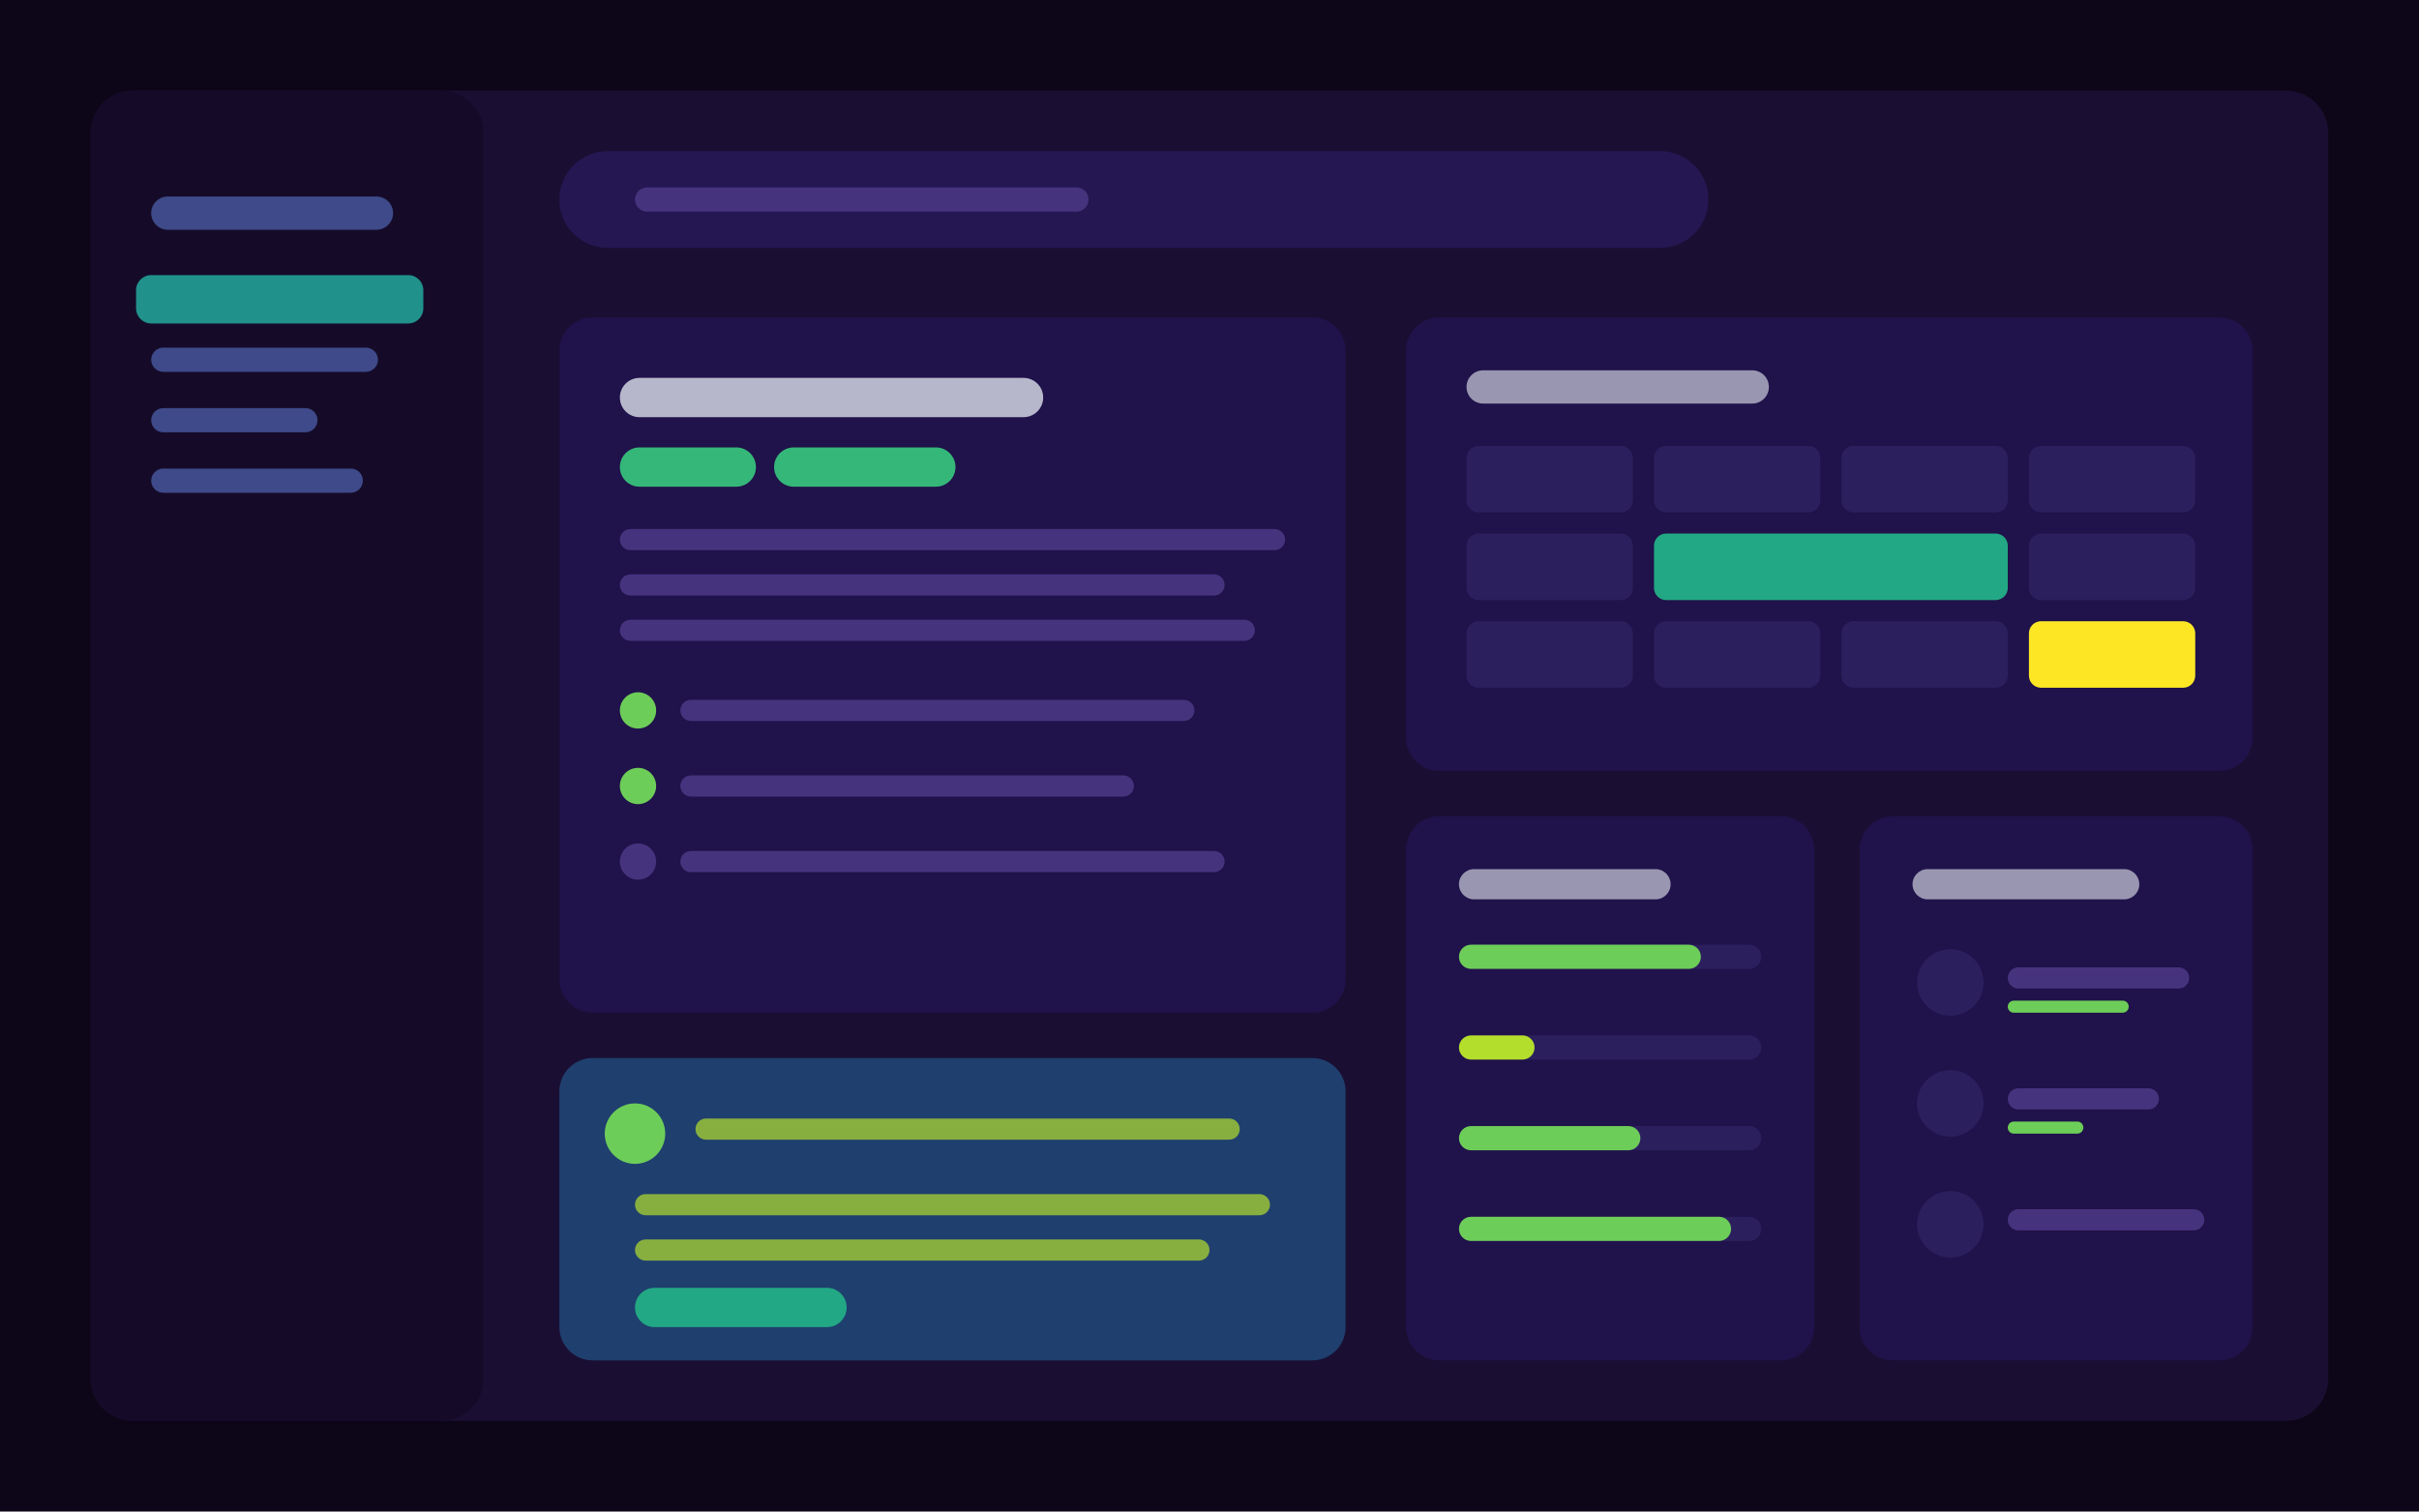
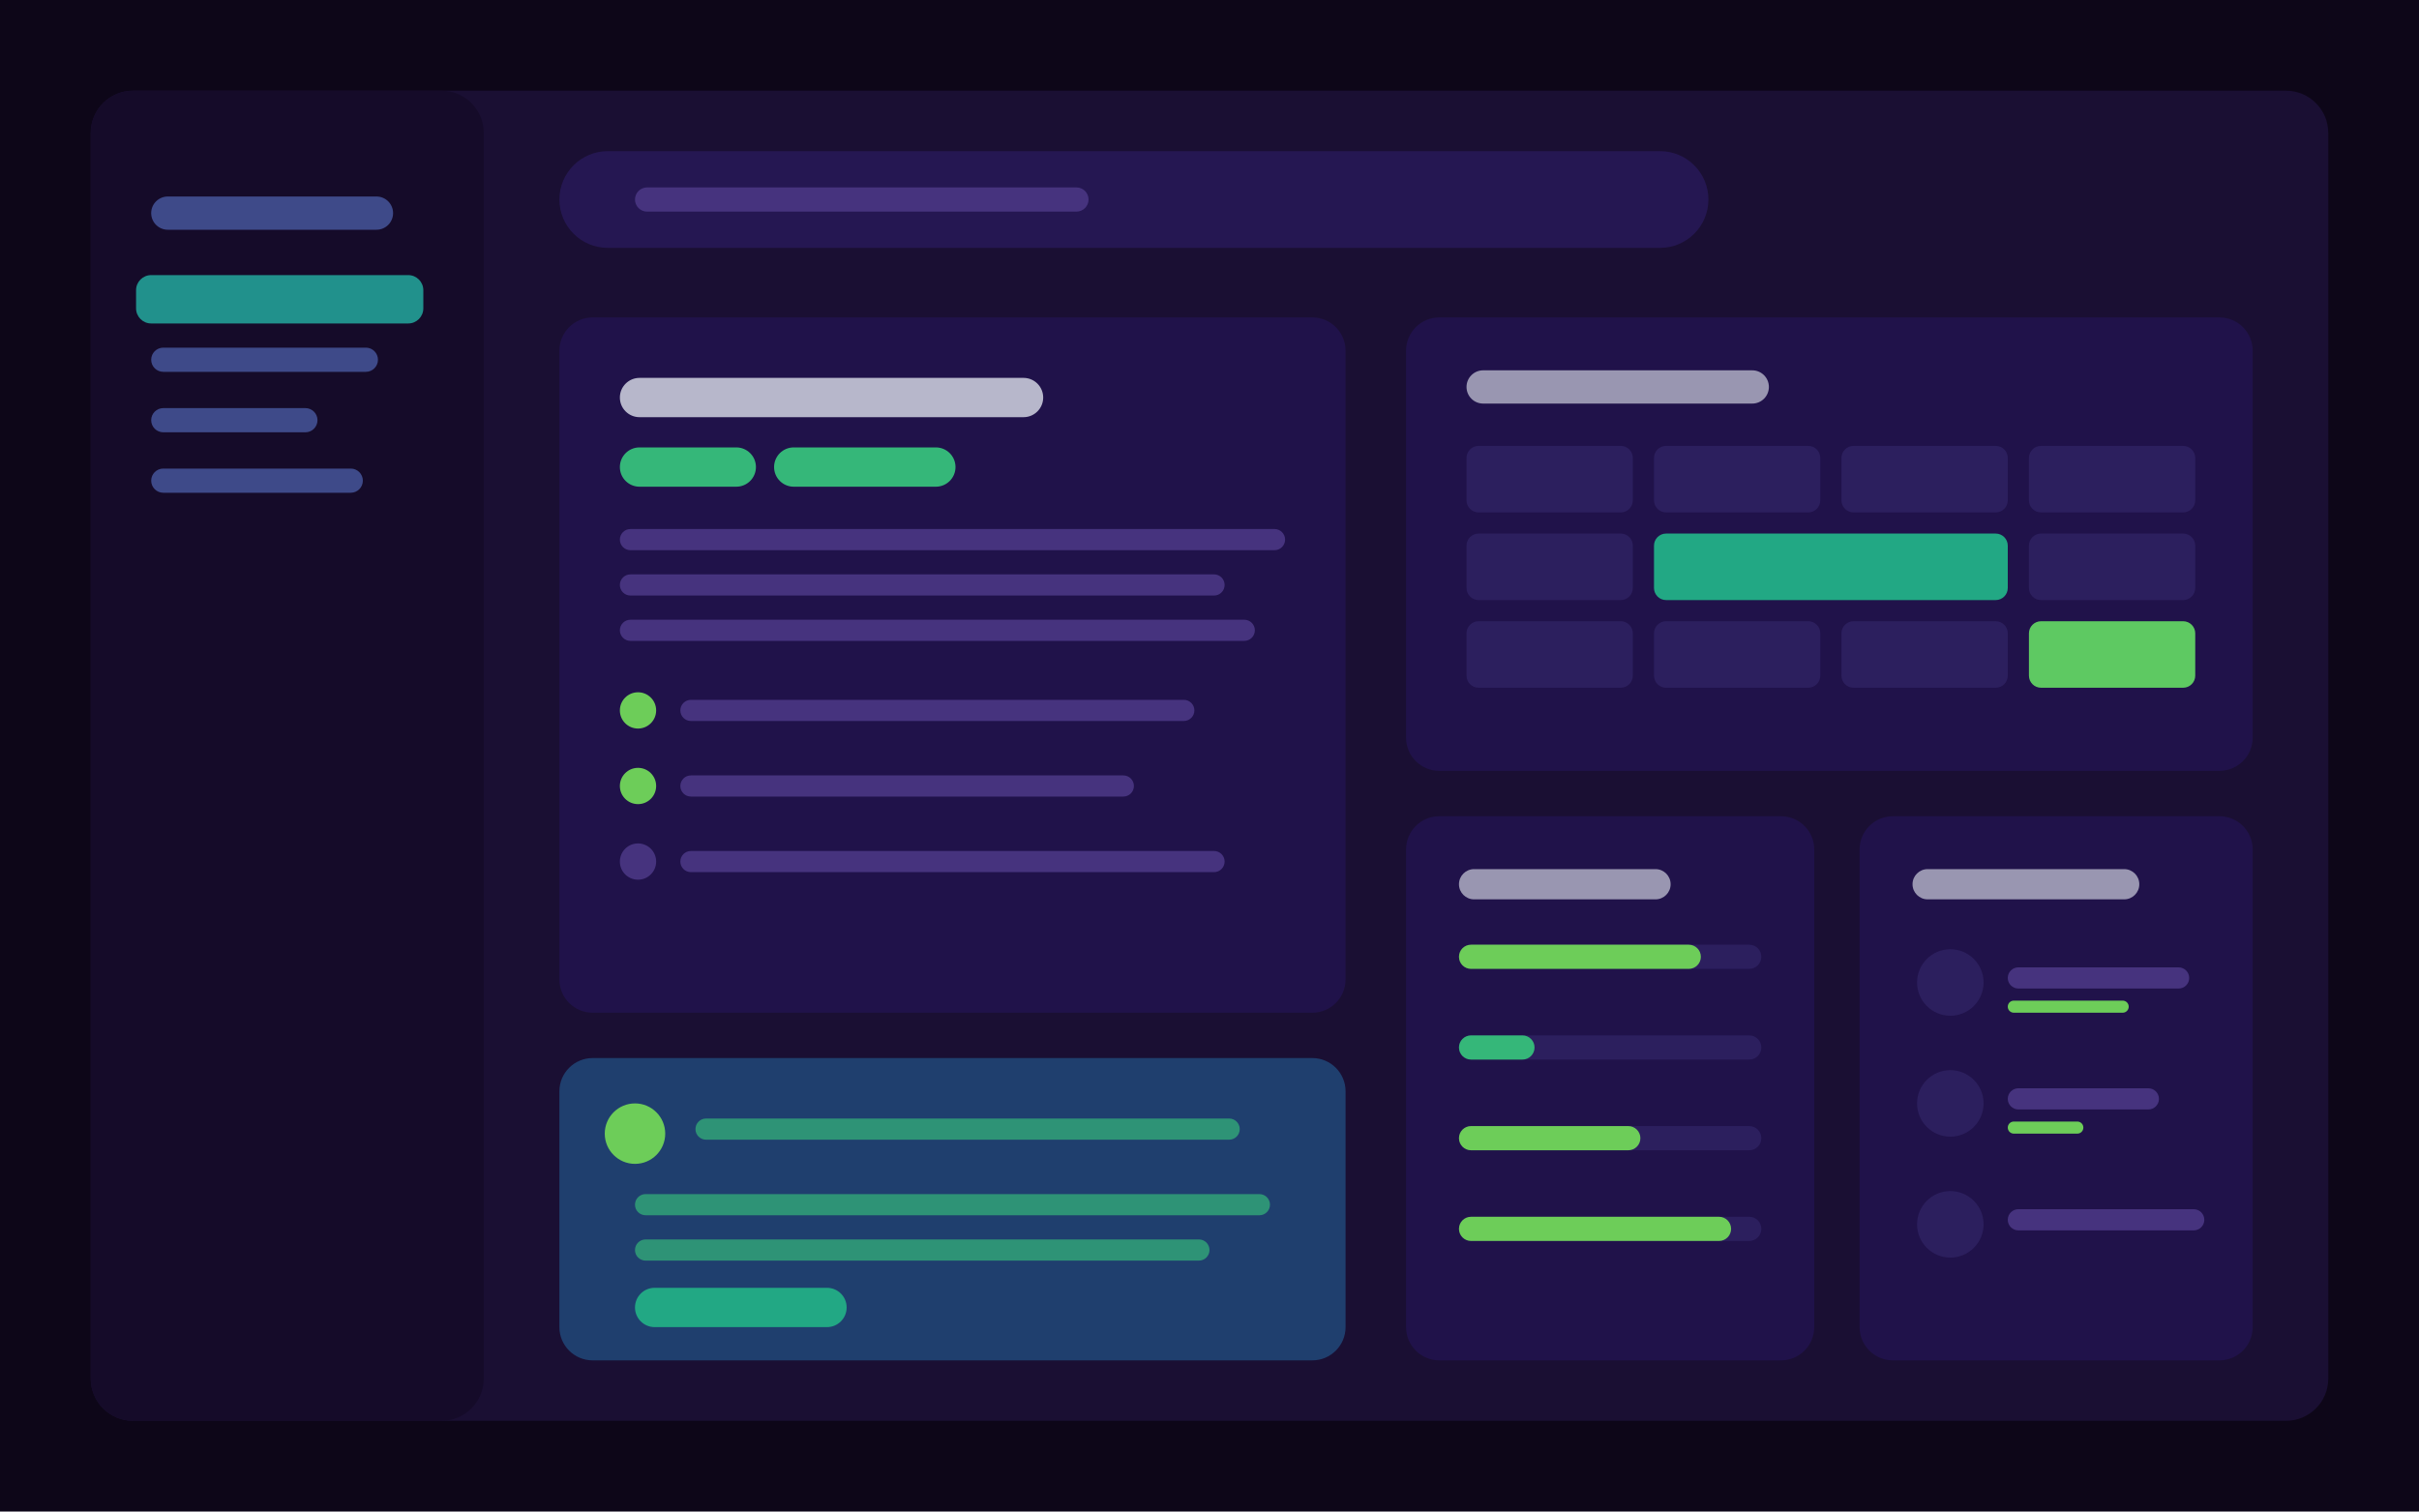
<svg xmlns="http://www.w3.org/2000/svg" viewBox="0 0 1600 1000" preserveAspectRatio="xMidYMid slice">
  <rect width="1600" height="1000" fill="#0D0618" />
  <rect x="60" y="60" width="1480" height="880" rx="28" fill="#1A0F33" />
  <rect x="60" y="60" width="260" height="880" rx="28" fill="#150B29" />
  <g fill="#3E4A89">
    <rect x="100" y="130" width="160" height="22" rx="11" />
    <rect x="100" y="190" width="130" height="16" rx="8" />
    <rect x="100" y="230" width="150" height="16" rx="8" />
    <rect x="100" y="270" width="110" height="16" rx="8" />
    <rect x="100" y="310" width="140" height="16" rx="8" />
  </g>
  <rect x="90" y="182" width="190" height="32" rx="10" fill="#21918C" />
  <rect x="370" y="100" width="760" height="64" rx="32" fill="#251752" />
  <rect x="420" y="124" width="300" height="16" rx="8" fill="#46337E" />
  <rect x="370" y="210" width="520" height="460" rx="22" fill="#20124A" />
  <rect x="410" y="250" width="280" height="26" rx="13" fill="#E9EEF5" opacity=".75" />
  <g fill="#35B779">
    <rect x="410" y="296" width="90" height="26" rx="13" />
    <rect x="512" y="296" width="120" height="26" rx="13" />
  </g>
  <g fill="#46337E">
    <rect x="410" y="350" width="440" height="14" rx="7" />
    <rect x="410" y="380" width="400" height="14" rx="7" />
    <rect x="410" y="410" width="420" height="14" rx="7" />
  </g>
  <g fill="#6DCD59">
    <circle cx="422" cy="470" r="12" />
    <circle cx="422" cy="520" r="12" />
  </g>
  <circle cx="422" cy="570" r="12" fill="#46337E" />
  <g fill="#46337E">
    <rect x="450" y="463" width="340" height="14" rx="7" />
    <rect x="450" y="513" width="300" height="14" rx="7" />
    <rect x="450" y="563" width="360" height="14" rx="7" />
  </g>
  <rect x="930" y="210" width="560" height="300" rx="22" fill="#20124A" />
  <rect x="970" y="245" width="200" height="22" rx="11" fill="#E9EEF5" opacity=".6" />
  <g fill="#2C1F5E">
    <rect x="970" y="295" width="110" height="44" rx="8" />
    <rect x="1094" y="295" width="110" height="44" rx="8" />
    <rect x="1218" y="295" width="110" height="44" rx="8" />
    <rect x="1342" y="295" width="110" height="44" rx="8" />
    <rect x="970" y="353" width="110" height="44" rx="8" />
    <rect x="1342" y="353" width="110" height="44" rx="8" />
    <rect x="970" y="411" width="110" height="44" rx="8" />
    <rect x="1094" y="411" width="110" height="44" rx="8" />
    <rect x="1218" y="411" width="110" height="44" rx="8" />
  </g>
  <rect x="1094" y="353" width="234" height="44" rx="8" fill="#22A884" />
-   <rect x="1342" y="411" width="110" height="44" rx="8" fill="#FDE725" />
+   <rect x="1342" y="411" width="110" height="44" rx="8" fill="#5EC962" />
  <rect x="930" y="540" width="270" height="360" rx="22" fill="#20124A" />
  <rect x="965" y="575" width="140" height="20" rx="10" fill="#E9EEF5" opacity=".6" />
  <g fill="#2C1F5E">
    <rect x="965" y="625" width="200" height="16" rx="8" />
    <rect x="965" y="685" width="200" height="16" rx="8" />
    <rect x="965" y="745" width="200" height="16" rx="8" />
    <rect x="965" y="805" width="200" height="16" rx="8" />
  </g>
  <rect x="965" y="625" width="160" height="16" rx="8" fill="#6DCD59" />
-   <rect x="965" y="685" width="50" height="16" rx="8" fill="#B4DE2C" />
+   <rect x="965" y="685" width="50" height="16" rx="8" fill="#35B779" />
  <rect x="965" y="745" width="120" height="16" rx="8" fill="#6DCD59" />
  <rect x="965" y="805" width="180" height="16" rx="8" fill="#6DCD59" />
  <rect x="1230" y="540" width="260" height="360" rx="22" fill="#20124A" />
  <rect x="1265" y="575" width="150" height="20" rx="10" fill="#E9EEF5" opacity=".6" />
  <g fill="#2C1F5E">
    <circle cx="1290" cy="650" r="22" />
    <circle cx="1290" cy="730" r="22" />
    <circle cx="1290" cy="810" r="22" />
  </g>
  <g fill="#46337E">
    <rect x="1328" y="640" width="120" height="14" rx="7" />
    <rect x="1328" y="720" width="100" height="14" rx="7" />
    <rect x="1328" y="800" width="130" height="14" rx="7" />
  </g>
  <g fill="#6DCD59">
    <rect x="1328" y="662" width="80" height="8" rx="4" />
    <rect x="1328" y="742" width="50" height="8" rx="4" />
  </g>
  <rect x="370" y="700" width="520" height="200" rx="22" fill="#1F3F6E" />
  <circle cx="420" cy="750" r="20" fill="#6DCD59" />
-   <g fill="#B4DE2C" opacity=".7">
+   <g fill="#35B779" opacity=".7">
    <rect x="460" y="740" width="360" height="14" rx="7" />
    <rect x="420" y="790" width="420" height="14" rx="7" />
    <rect x="420" y="820" width="380" height="14" rx="7" />
  </g>
  <rect x="420" y="852" width="140" height="26" rx="13" fill="#22A884" />
</svg>
